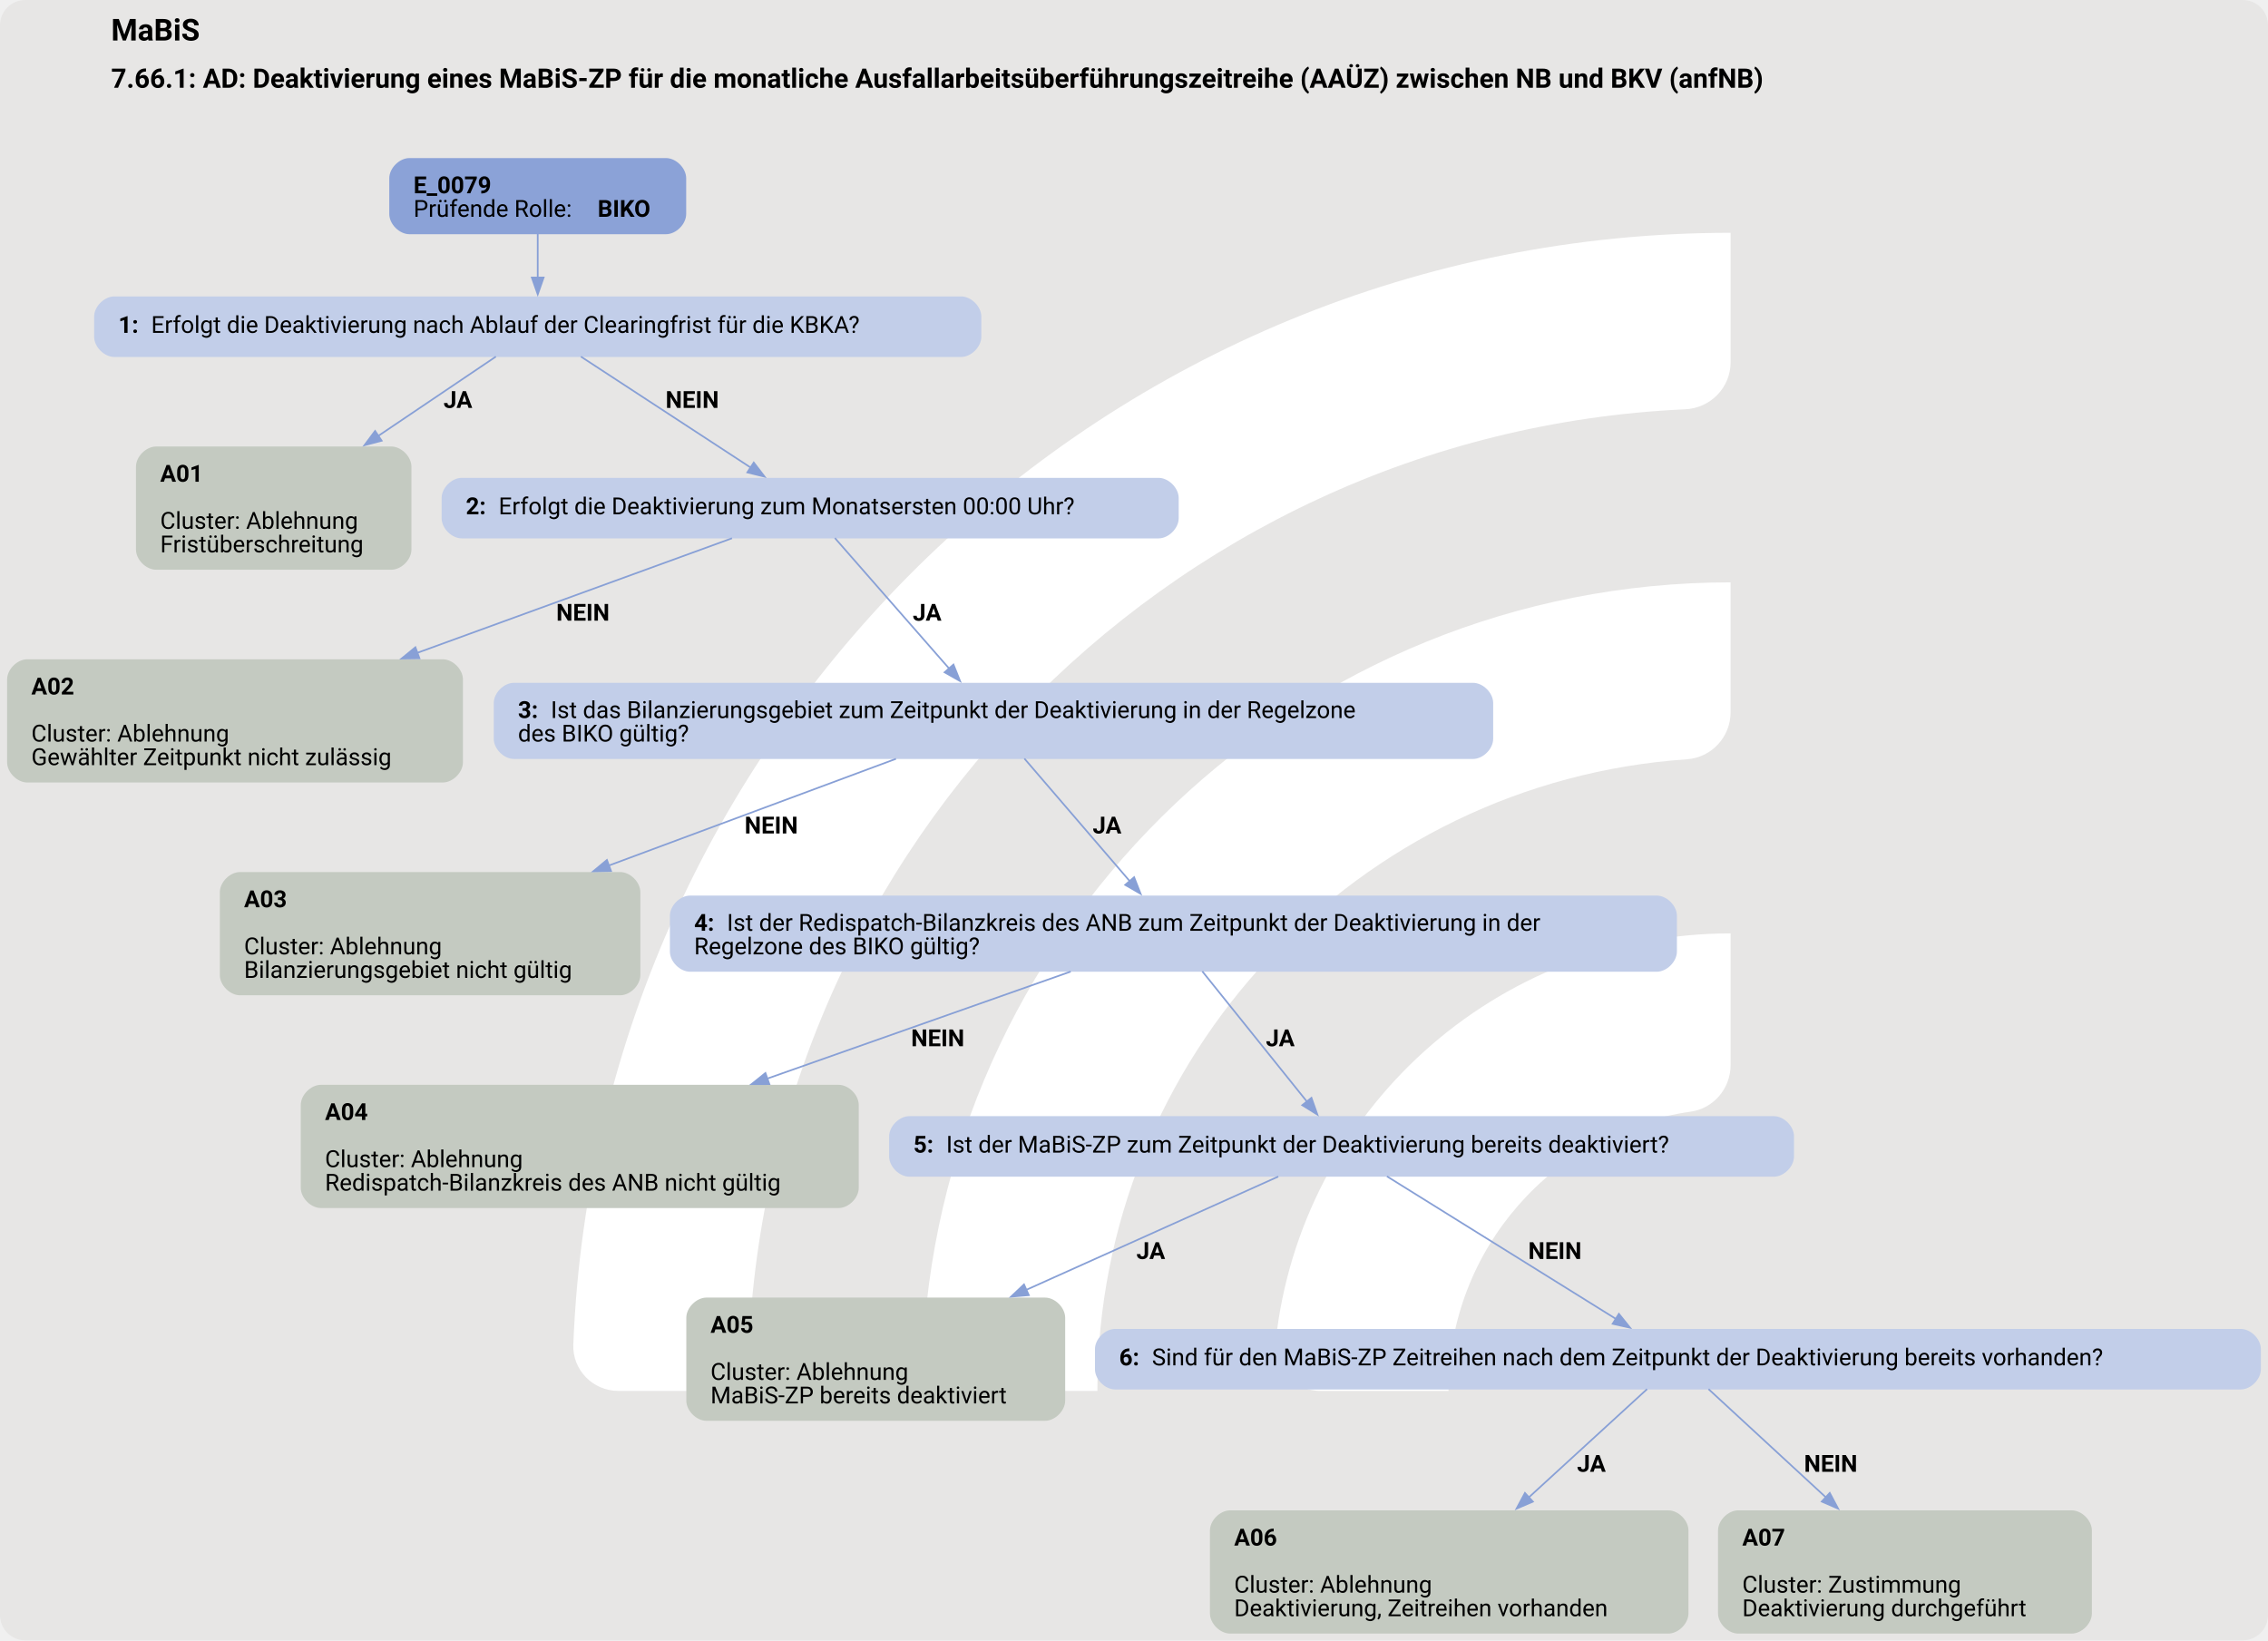
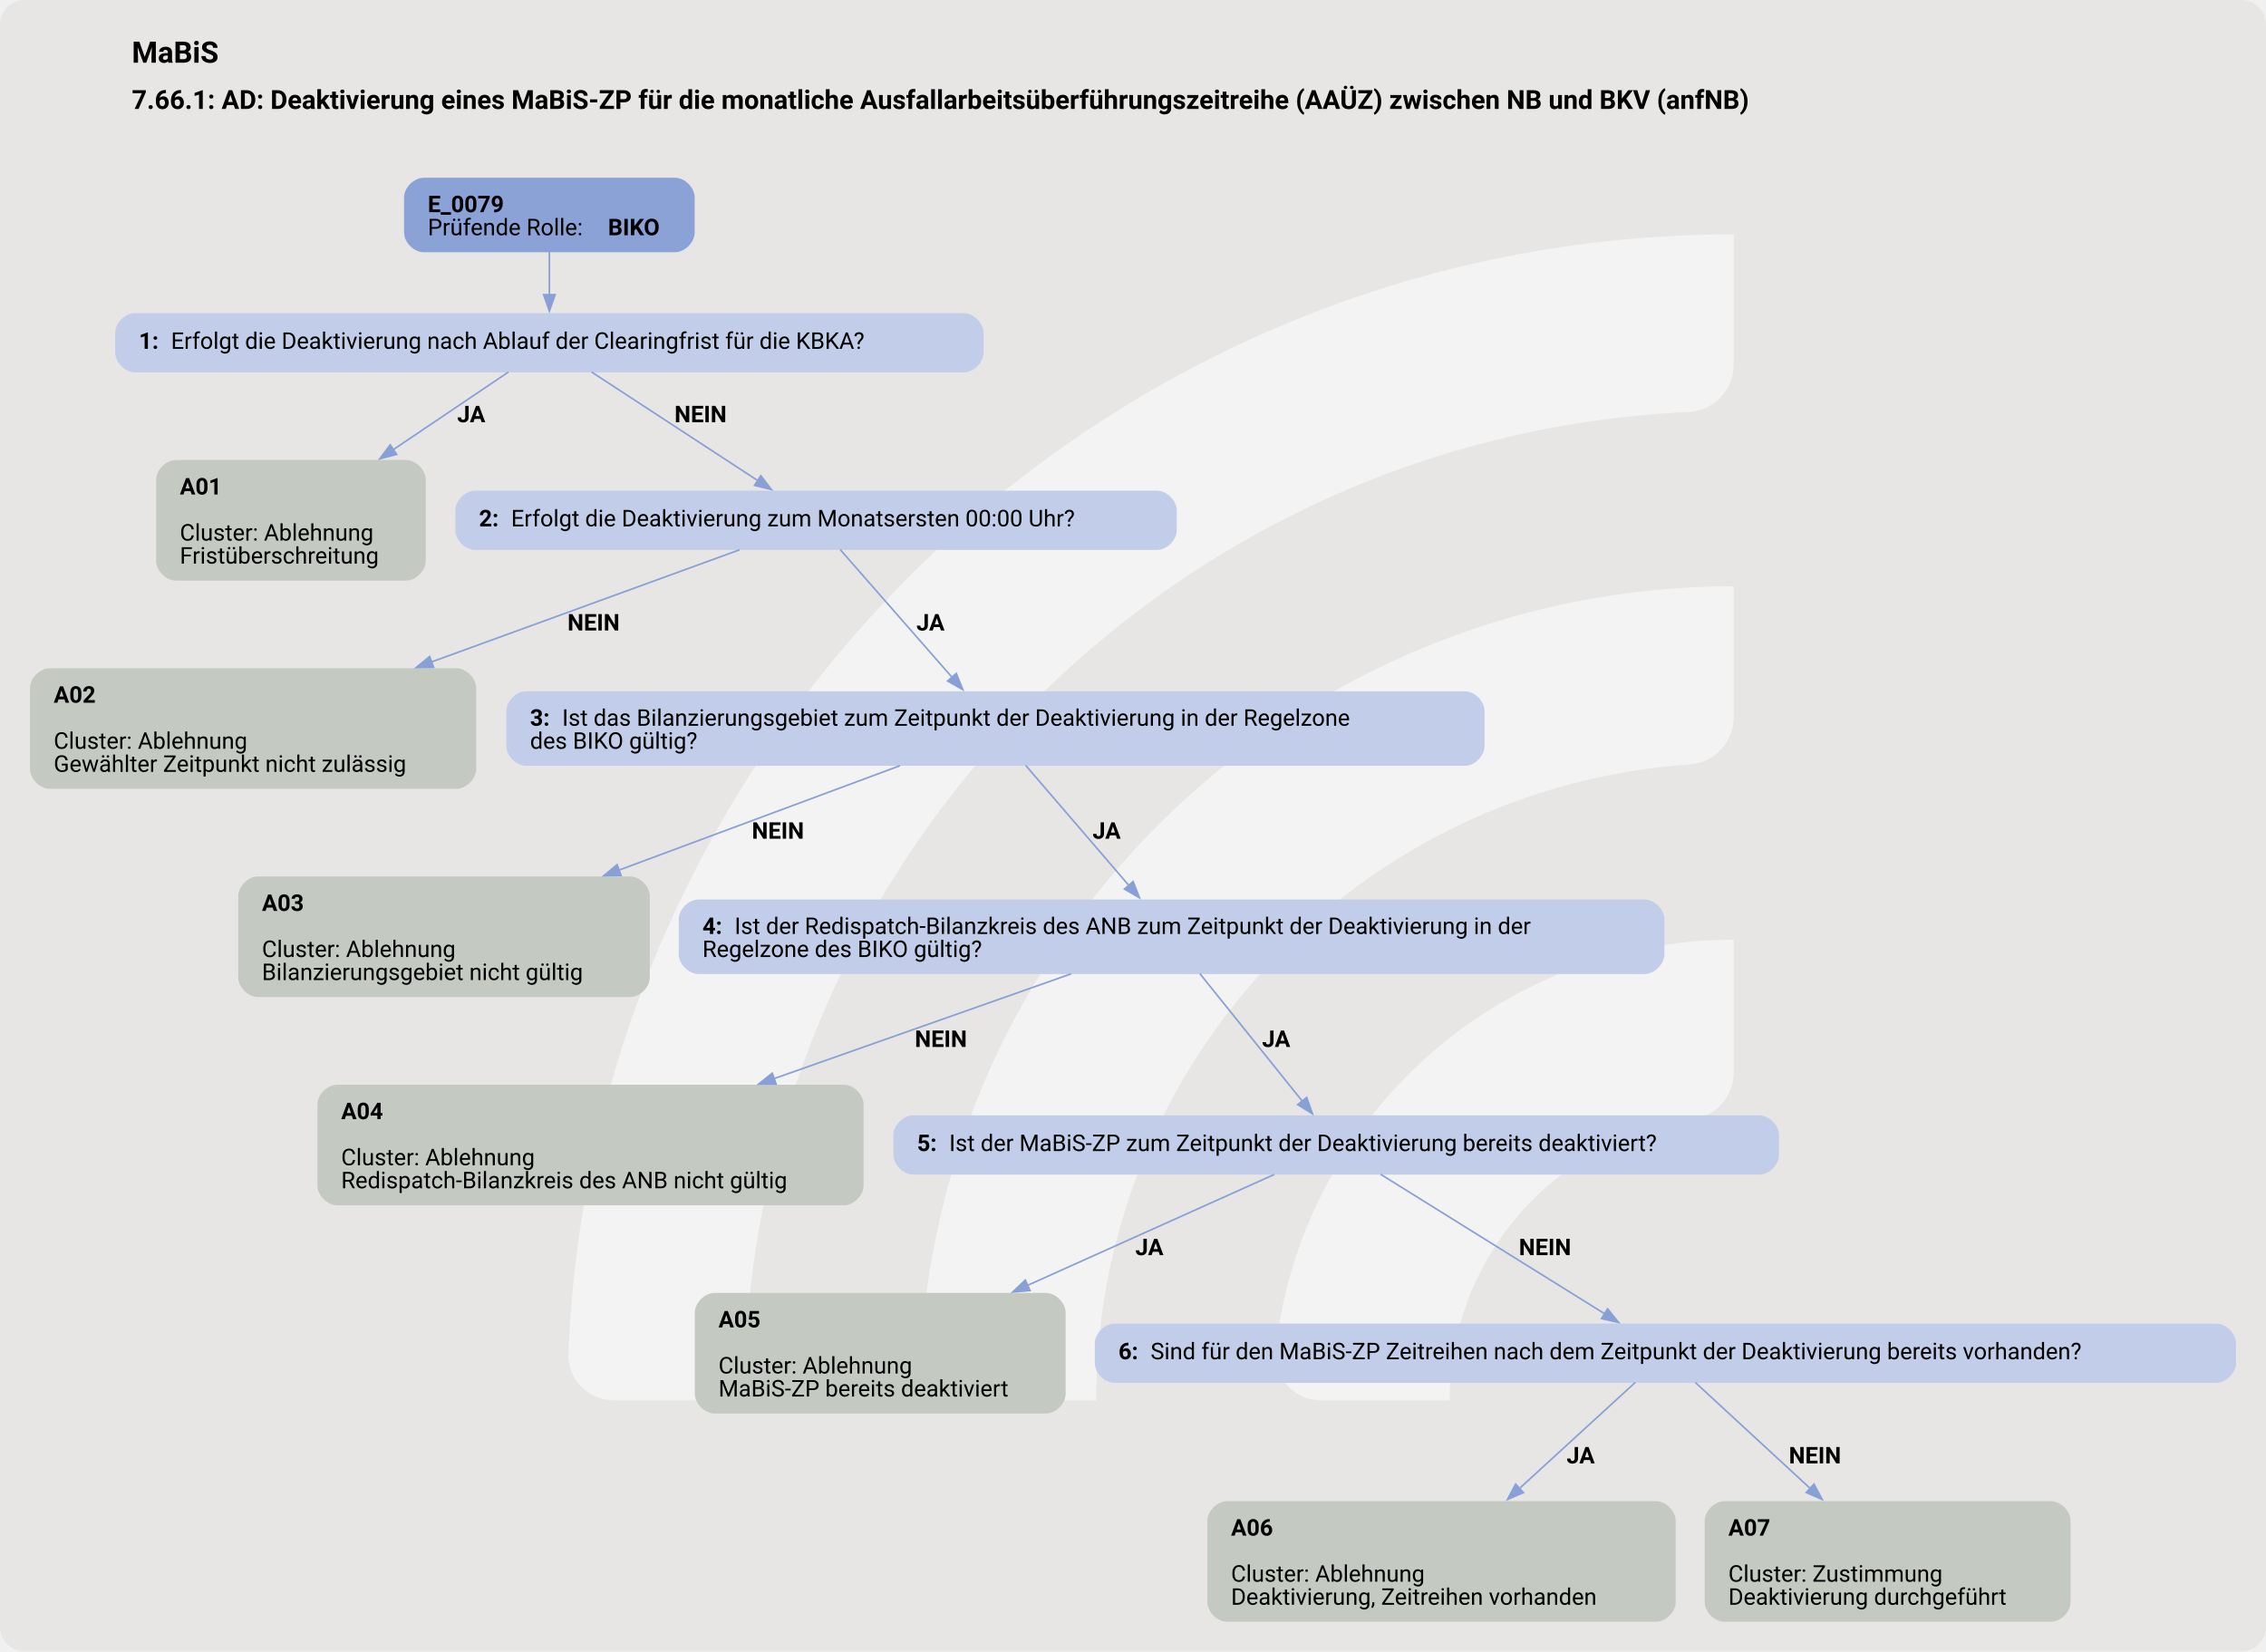
- <svg xmlns="http://www.w3.org/2000/svg" version="1.1" width="1797.333px" viewBox="0 0 1797.333 1300.0" height="1300.0px">
+ <svg xmlns="http://www.w3.org/2000/svg" version="1.1" width="1834.667px" viewBox="0 0 1834.667 1337.333" height="1337.333px">
  <g>
-     <svg version="1.1" width="1797.333px" viewBox="0 0 1797.333 1300.0" height="1300.0px">
-       <rect fill="#e7e6e5" x="0" y="0" width="1797.333" height="1300.0" rx="20" ry="20" />
+     <svg version="1.1" width="1834.667px" viewBox="0 0 1834.667 1337.333" height="1337.333px">
+       <rect fill="#e7e6e5" x="0" y="0" width="1834.667" height="1337.333" rx="20" ry="20" />
      <g>
-         <g transform="translate(368.5259, 130) scale(1 1) translate(0, 0) scale(1.83047 1.83047) ">
+         <g transform="translate(371.968, 133.7333) scale(1 1) translate(0, 0) scale(1.883038 1.883038) ">
          <defs>
-             <style>.cls-1{fill:#fff;}</style>
+             <style>.cls-1{fill:#ffffff88;}</style>
          </defs>
          <path class="cls-1" d="M122.44,531.2h-56.1c-11,0-19.9-9.12-19.46-20.11C57.47,243.89,278.15,29.78,547.91,29.78v56.02c0,10.98-8.69,19.89-19.66,20.39-225.51,10.31-405.8,197-405.8,425Z" />
          <path class="cls-1" d="M273.78,531.2h-55.93c-11.23,0-20.09-9.48-19.43-20.69,10.74-183.44,163.39-329.39,349.48-329.39v56.26c0,10.71-8.27,19.62-18.96,20.35-142.35,9.77-255.17,128.69-255.17,273.46Z" />
          <path class="cls-1" d="M425.77,531.2h-55.45c-11.65,0-20.6-10.17-19.33-21.75,10.87-99.03,95.03-176.34,196.92-176.34v57.01c0,10.05-7.28,18.75-17.23,20.16-59.22,8.4-104.91,59.42-104.91,120.92Z" />
        </g>
-         <svg width="1348pt" height="975pt" viewBox="0.00 0.00 1348.18 975.46">
-           <g id="graph0" class="graph" transform="scale(1 1) rotate(0) translate(4 971.46)">
+         <svg width="1376pt" height="1003pt" viewBox="0.00 0.00 1376.18 1003.46">
+           <g id="graph0" class="graph" transform="scale(1 1) rotate(0) translate(18 985.46)">
            <text text-anchor="start" x="61.84" y="-947.36" font-family="Roboto, sans-serif" font-weight="bold" font-size="18.00">MaBiS</text>
            <text text-anchor="start" x="61.84" y="-919.26" font-family="Roboto, sans-serif" font-weight="bold" font-size="16.00">7.66.1: AD: Deaktivierung eines MaBiS-ZP für die monatliche Ausfallarbeitsüberführungszeitreihe (AAÜZ) zwischen NB und BKV (anfNB)</text>
            <g id="node1" class="node">
              <path fill="#8ba2d7" stroke="black" stroke-width="0" d="M391.8,-877.46C391.8,-877.46 239.25,-877.46 239.25,-877.46 233.25,-877.46 227.25,-871.46 227.25,-865.46 227.25,-865.46 227.25,-844.18 227.25,-844.18 227.25,-838.18 233.25,-832.18 239.25,-832.18 239.25,-832.18 391.8,-832.18 391.8,-832.18 397.8,-832.18 403.8,-838.18 403.8,-844.18 403.8,-844.18 403.8,-865.46 403.8,-865.46 403.8,-871.46 397.8,-877.46 391.8,-877.46" />
              <text text-anchor="start" x="241.65" y="-856.52" font-family="Roboto, sans-serif" font-weight="bold" font-size="14.00">E_0079</text>
              <text text-anchor="start" x="241.65" y="-842.52" font-family="Roboto, sans-serif" font-size="14.00">Prüfende Rolle: </text>
              <text text-anchor="start" x="351.15" y="-842.52" font-family="Roboto, sans-serif" font-weight="bold" font-size="14.00">BIKO</text>
            </g>
            <g id="node2" class="node">
              <path fill="#c2cee9" stroke="black" stroke-width="0" d="M567.3,-795.18C567.3,-795.18 63.75,-795.18 63.75,-795.18 57.75,-795.18 51.75,-789.18 51.75,-783.18 51.75,-783.18 51.75,-771.18 51.75,-771.18 51.75,-765.18 57.75,-759.18 63.75,-759.18 63.75,-759.18 567.3,-759.18 567.3,-759.18 573.3,-759.18 579.3,-765.18 579.3,-771.18 579.3,-771.18 579.3,-783.18 579.3,-783.18 579.3,-789.18 573.3,-795.18 567.3,-795.18" />
              <text text-anchor="start" x="66.15" y="-773.5" font-family="Roboto, sans-serif" font-weight="bold" font-size="14.00">1: </text>
              <text text-anchor="start" x="85.65" y="-773.5" font-family="Roboto, sans-serif" font-size="14.00">Erfolgt die Deaktivierung nach Ablauf der Clearingfrist für die KBKA?</text>
            </g>
            <g id="edge1" class="edge">
              <path fill="none" stroke="#88a0d6" d="M315.52,-832.35C315.52,-824.27 315.52,-814.97 315.52,-806.37" />
              <polygon fill="#88a0d6" stroke="#88a0d6" points="319.03,-806.41 315.53,-796.41 312.03,-806.41 319.03,-806.41" />
            </g>
            <g id="node3" class="node">
              <path fill="#c4cac1" stroke="black" stroke-width="0" d="M228.43,-705.93C228.43,-705.93 88.62,-705.93 88.62,-705.93 82.62,-705.93 76.62,-699.93 76.62,-693.93 76.62,-693.93 76.62,-644.65 76.62,-644.65 76.62,-638.65 82.62,-632.65 88.62,-632.65 88.62,-632.65 228.43,-632.65 228.43,-632.65 234.43,-632.65 240.43,-638.65 240.43,-644.65 240.43,-644.65 240.43,-693.93 240.43,-693.93 240.43,-699.93 234.43,-705.93 228.43,-705.93" />
              <text text-anchor="start" x="91.03" y="-684.99" font-family="Roboto, sans-serif" font-weight="bold" font-size="14.00">A01</text>
              <text text-anchor="start" x="91.03" y="-656.99" font-family="Roboto, sans-serif" font-size="14.00">Cluster: Ablehnung</text>
              <text text-anchor="start" x="91.03" y="-642.99" font-family="Roboto, sans-serif" font-size="14.00">Fristüberschreitung</text>
            </g>
            <g id="edge2" class="edge">
              <path fill="none" stroke="#88a0d6" d="M290.65,-759.4C271.79,-746.68 245.02,-728.62 220.5,-712.09" />
              <polygon fill="#88a0d6" stroke="#88a0d6" points="222.73,-709.37 212.49,-706.68 218.82,-715.18 222.73,-709.37" />
              <text text-anchor="start" x="259.52" y="-728.88" font-family="Roboto, sans-serif" font-weight="bold" font-size="14.00">JA</text>
            </g>
            <g id="node4" class="node">
              <path fill="#c2cee9" stroke="black" stroke-width="0" d="M684.67,-687.29C684.67,-687.29 270.38,-687.29 270.38,-687.29 264.38,-687.29 258.38,-681.29 258.38,-675.29 258.38,-675.29 258.38,-663.29 258.38,-663.29 258.38,-657.29 264.38,-651.29 270.38,-651.29 270.38,-651.29 684.67,-651.29 684.67,-651.29 690.67,-651.29 696.67,-657.29 696.67,-663.29 696.67,-663.29 696.67,-675.29 696.67,-675.29 696.67,-681.29 690.67,-687.29 684.67,-687.29" />
              <text text-anchor="start" x="272.77" y="-665.62" font-family="Roboto, sans-serif" font-weight="bold" font-size="14.00">2: </text>
              <text text-anchor="start" x="292.27" y="-665.62" font-family="Roboto, sans-serif" font-size="14.00">Erfolgt die Deaktivierung zum Monatsersten 00:00 Uhr?</text>
            </g>
            <g id="edge3" class="edge">
              <path fill="none" stroke="#88a0d6" d="M341.19,-759.4C368.49,-741.56 411.83,-713.23 442.3,-693.31" />
              <polygon fill="#88a0d6" stroke="#88a0d6" points="443.99,-696.39 450.44,-687.99 440.16,-690.53 443.99,-696.39" />
              <text text-anchor="start" x="391.52" y="-728.88" font-family="Roboto, sans-serif" font-weight="bold" font-size="14.00">NEIN</text>
            </g>
            <g id="node5" class="node">
              <path fill="#c4cac1" stroke="black" stroke-width="0" d="M259.05,-579.4C259.05,-579.4 12,-579.4 12,-579.4 6,-579.4 0,-573.4 0,-567.4 0,-567.4 0,-518.12 0,-518.12 0,-512.12 6,-506.12 12,-506.12 12,-506.12 259.05,-506.12 259.05,-506.12 265.05,-506.12 271.05,-512.12 271.05,-518.12 271.05,-518.12 271.05,-567.4 271.05,-567.4 271.05,-573.4 265.05,-579.4 259.05,-579.4" />
              <text text-anchor="start" x="14.4" y="-558.46" font-family="Roboto, sans-serif" font-weight="bold" font-size="14.00">A02</text>
              <text text-anchor="start" x="14.4" y="-530.46" font-family="Roboto, sans-serif" font-size="14.00">Cluster: Ablehnung</text>
              <text text-anchor="start" x="14.4" y="-516.46" font-family="Roboto, sans-serif" font-size="14.00">Gewählter Zeitpunkt nicht zulässig</text>
            </g>
            <g id="edge4" class="edge">
              <path fill="none" stroke="#88a0d6" d="M431.05,-651.37C383.22,-633.95 307.02,-606.2 243.97,-583.25" />
              <polygon fill="#88a0d6" stroke="#88a0d6" points="245.19,-579.97 234.59,-579.83 242.79,-586.54 245.19,-579.97" />
              <text text-anchor="start" x="326.52" y="-602.35" font-family="Roboto, sans-serif" font-weight="bold" font-size="14.00">NEIN</text>
            </g>
            <g id="node6" class="node">
              <path fill="#c2cee9" stroke="black" stroke-width="0" d="M871.67,-565.4C871.67,-565.4 301.38,-565.4 301.38,-565.4 295.38,-565.4 289.38,-559.4 289.38,-553.4 289.38,-553.4 289.38,-532.12 289.38,-532.12 289.38,-526.12 295.38,-520.12 301.38,-520.12 301.38,-520.12 871.67,-520.12 871.67,-520.12 877.67,-520.12 883.67,-526.12 883.67,-532.12 883.67,-532.12 883.67,-553.4 883.67,-553.4 883.67,-559.4 877.67,-565.4 871.67,-565.4" />
              <text text-anchor="start" x="303.77" y="-544.46" font-family="Roboto, sans-serif" font-weight="bold" font-size="14.00">3: </text>
              <text text-anchor="start" x="323.27" y="-544.46" font-family="Roboto, sans-serif" font-size="14.00">Ist das Bilanzierungsgebiet zum Zeitpunkt der Deaktivierung in der Regelzone</text>
              <text text-anchor="start" x="303.77" y="-530.46" font-family="Roboto, sans-serif" font-size="14.00">des BIKO gültig?</text>
            </g>
            <g id="edge5" class="edge">
              <path fill="none" stroke="#88a0d6" d="M492.23,-651.5C509.61,-631.63 538.89,-598.18 560.22,-573.82" />
              <polygon fill="#88a0d6" stroke="#88a0d6" points="562.73,-576.26 566.68,-566.43 557.46,-571.65 562.73,-576.26" />
              <text text-anchor="start" x="538.52" y="-602.35" font-family="Roboto, sans-serif" font-weight="bold" font-size="14.00">JA</text>
            </g>
            <g id="node7" class="node">
              <path fill="#c4cac1" stroke="black" stroke-width="0" d="M364.55,-452.87C364.55,-452.87 138.5,-452.87 138.5,-452.87 132.5,-452.87 126.5,-446.87 126.5,-440.87 126.5,-440.87 126.5,-391.59 126.5,-391.59 126.5,-385.59 132.5,-379.59 138.5,-379.59 138.5,-379.59 364.55,-379.59 364.55,-379.59 370.55,-379.59 376.55,-385.59 376.55,-391.59 376.55,-391.59 376.55,-440.87 376.55,-440.87 376.55,-446.87 370.55,-452.87 364.55,-452.87" />
              <text text-anchor="start" x="140.9" y="-431.93" font-family="Roboto, sans-serif" font-weight="bold" font-size="14.00">A03</text>
              <text text-anchor="start" x="140.9" y="-403.93" font-family="Roboto, sans-serif" font-size="14.00">Cluster: Ablehnung</text>
              <text text-anchor="start" x="140.9" y="-389.93" font-family="Roboto, sans-serif" font-size="14.00">Bilanzierungsgebiet nicht gültig</text>
            </g>
            <g id="edge6" class="edge">
              <path fill="none" stroke="#88a0d6" d="M528.55,-520.21C481.67,-502.78 414.4,-477.77 357.88,-456.77" />
              <polygon fill="#88a0d6" stroke="#88a0d6" points="359.11,-453.49 348.52,-453.29 356.67,-460.05 359.11,-453.49" />
              <text text-anchor="start" x="438.52" y="-475.82" font-family="Roboto, sans-serif" font-weight="bold" font-size="14.00">NEIN</text>
            </g>
            <g id="node8" class="node">
              <path fill="#c2cee9" stroke="black" stroke-width="0" d="M980.92,-438.87C980.92,-438.87 406.12,-438.87 406.12,-438.87 400.12,-438.87 394.12,-432.87 394.12,-426.87 394.12,-426.87 394.12,-405.59 394.12,-405.59 394.12,-399.59 400.12,-393.59 406.12,-393.59 406.12,-393.59 980.92,-393.59 980.92,-393.59 986.92,-393.59 992.92,-399.59 992.92,-405.59 992.92,-405.59 992.92,-426.87 992.92,-426.87 992.92,-432.87 986.92,-438.87 980.92,-438.87" />
              <text text-anchor="start" x="408.52" y="-417.93" font-family="Roboto, sans-serif" font-weight="bold" font-size="14.00">4: </text>
              <text text-anchor="start" x="428.02" y="-417.93" font-family="Roboto, sans-serif" font-size="14.00">Ist der Redispatch-Bilanzkreis des ANB zum Zeitpunkt der Deaktivierung in der</text>
              <text text-anchor="start" x="408.52" y="-403.93" font-family="Roboto, sans-serif" font-size="14.00">Regelzone des BIKO gültig?</text>
            </g>
            <g id="edge7" class="edge">
              <path fill="none" stroke="#88a0d6" d="M604.92,-520.35C622.22,-500.22 648.29,-469.87 667.68,-447.31" />
              <polygon fill="#88a0d6" stroke="#88a0d6" points="670.16,-449.79 674.03,-439.92 664.85,-445.23 670.16,-449.79" />
              <text text-anchor="start" x="645.52" y="-475.82" font-family="Roboto, sans-serif" font-weight="bold" font-size="14.00">JA</text>
            </g>
            <g id="node9" class="node">
              <path fill="#c4cac1" stroke="black" stroke-width="0" d="M494.42,-326.34C494.42,-326.34 186.62,-326.34 186.62,-326.34 180.62,-326.34 174.62,-320.34 174.62,-314.34 174.62,-314.34 174.62,-265.06 174.62,-265.06 174.62,-259.06 180.62,-253.06 186.62,-253.06 186.62,-253.06 494.42,-253.06 494.42,-253.06 500.42,-253.06 506.42,-259.06 506.42,-265.06 506.42,-265.06 506.42,-314.34 506.42,-314.34 506.42,-320.34 500.42,-326.34 494.42,-326.34" />
              <text text-anchor="start" x="189.02" y="-305.4" font-family="Roboto, sans-serif" font-weight="bold" font-size="14.00">A04</text>
              <text text-anchor="start" x="189.02" y="-277.4" font-family="Roboto, sans-serif" font-size="14.00">Cluster: Ablehnung</text>
              <text text-anchor="start" x="189.02" y="-263.4" font-family="Roboto, sans-serif" font-size="14.00">Redispatch-Bilanzkreis des ANB nicht gültig</text>
            </g>
            <g id="edge8" class="edge">
              <path fill="none" stroke="#88a0d6" d="M632.44,-393.68C582.83,-376.18 511.56,-351.04 451.86,-329.98" />
              <polygon fill="#88a0d6" stroke="#88a0d6" points="453.26,-326.76 442.66,-326.73 450.93,-333.36 453.26,-326.76" />
              <text text-anchor="start" x="537.52" y="-349.29" font-family="Roboto, sans-serif" font-weight="bold" font-size="14.00">NEIN</text>
            </g>
            <g id="node10" class="node">
              <path fill="#c2cee9" stroke="black" stroke-width="0" d="M1050.55,-307.7C1050.55,-307.7 536.5,-307.7 536.5,-307.7 530.5,-307.7 524.5,-301.7 524.5,-295.7 524.5,-295.7 524.5,-283.7 524.5,-283.7 524.5,-277.7 530.5,-271.7 536.5,-271.7 536.5,-271.7 1050.55,-271.7 1050.55,-271.7 1056.55,-271.7 1062.55,-277.7 1062.55,-283.7 1062.55,-283.7 1062.55,-295.7 1062.55,-295.7 1062.55,-301.7 1056.55,-307.7 1050.55,-307.7" />
              <text text-anchor="start" x="538.9" y="-286.02" font-family="Roboto, sans-serif" font-weight="bold" font-size="14.00">5: </text>
              <text text-anchor="start" x="558.4" y="-286.02" font-family="Roboto, sans-serif" font-size="14.00">Ist der MaBiS-ZP zum Zeitpunkt der Deaktivierung bereits deaktiviert?</text>
            </g>
            <g id="edge9" class="edge">
              <path fill="none" stroke="#88a0d6" d="M710.72,-393.82C727.99,-372.31 754.62,-339.14 773,-316.26" />
              <polygon fill="#88a0d6" stroke="#88a0d6" points="775.6,-318.61 779.13,-308.63 770.14,-314.23 775.6,-318.61" />
              <text text-anchor="start" x="748.52" y="-349.29" font-family="Roboto, sans-serif" font-weight="bold" font-size="14.00">JA</text>
            </g>
            <g id="node11" class="node">
              <path fill="#c4cac1" stroke="black" stroke-width="0" d="M617.17,-199.81C617.17,-199.81 415.88,-199.81 415.88,-199.81 409.88,-199.81 403.88,-193.81 403.88,-187.81 403.88,-187.81 403.88,-138.53 403.88,-138.53 403.88,-132.53 409.88,-126.53 415.88,-126.53 415.88,-126.53 617.17,-126.53 617.17,-126.53 623.17,-126.53 629.17,-132.53 629.17,-138.53 629.17,-138.53 629.17,-187.81 629.17,-187.81 629.17,-193.81 623.17,-199.81 617.17,-199.81" />
              <text text-anchor="start" x="418.27" y="-178.87" font-family="Roboto, sans-serif" font-weight="bold" font-size="14.00">A05</text>
              <text text-anchor="start" x="418.27" y="-150.87" font-family="Roboto, sans-serif" font-size="14.00">Cluster: Ablehnung</text>
              <text text-anchor="start" x="418.27" y="-136.87" font-family="Roboto, sans-serif" font-size="14.00">MaBiS-ZP bereits deaktiviert</text>
            </g>
            <g id="edge10" class="edge">
              <path fill="none" stroke="#88a0d6" d="M755.88,-271.78C717.55,-254.54 656.7,-227.19 605.95,-204.37" />
              <polygon fill="#88a0d6" stroke="#88a0d6" points="607.55,-201.25 596.99,-200.35 604.68,-207.64 607.55,-201.25" />
              <text text-anchor="start" x="671.52" y="-222.76" font-family="Roboto, sans-serif" font-weight="bold" font-size="14.00">JA</text>
            </g>
            <g id="node12" class="node">
              <path fill="#c2cee9" stroke="black" stroke-width="0" d="M1328.17,-181.17C1328.17,-181.17 658.88,-181.17 658.88,-181.17 652.88,-181.17 646.88,-175.17 646.88,-169.17 646.88,-169.17 646.88,-157.17 646.88,-157.17 646.88,-151.17 652.88,-145.17 658.88,-145.17 658.88,-145.17 1328.17,-145.17 1328.17,-145.17 1334.17,-145.17 1340.17,-151.17 1340.17,-157.17 1340.17,-157.17 1340.17,-169.17 1340.17,-169.17 1340.17,-175.17 1334.17,-181.17 1328.17,-181.17" />
              <text text-anchor="start" x="661.27" y="-159.5" font-family="Roboto, sans-serif" font-weight="bold" font-size="14.00">6: </text>
              <text text-anchor="start" x="680.77" y="-159.5" font-family="Roboto, sans-serif" font-size="14.00">Sind für den MaBiS-ZP Zeitreihen nach dem Zeitpunkt der Deaktivierung bereits vorhanden?</text>
            </g>
            <g id="edge11" class="edge">
              <path fill="none" stroke="#88a0d6" d="M820.5,-271.91C855.61,-250.04 917.14,-211.73 956.58,-187.18" />
              <polygon fill="#88a0d6" stroke="#88a0d6" points="958.42,-190.15 965.06,-181.9 954.72,-184.21 958.42,-190.15" />
              <text text-anchor="start" x="904.52" y="-222.76" font-family="Roboto, sans-serif" font-weight="bold" font-size="14.00">NEIN</text>
            </g>
            <g id="node13" class="node">
              <path fill="#c4cac1" stroke="black" stroke-width="0" d="M987.8,-73.28C987.8,-73.28 727.25,-73.28 727.25,-73.28 721.25,-73.28 715.25,-67.28 715.25,-61.28 715.25,-61.28 715.25,-12 715.25,-12 715.25,-6 721.25,0 727.25,0 727.25,0 987.8,0 987.8,0 993.8,0 999.8,-6 999.8,-12 999.8,-12 999.8,-61.28 999.8,-61.28 999.8,-67.28 993.8,-73.28 987.8,-73.28" />
              <text text-anchor="start" x="729.65" y="-52.34" font-family="Roboto, sans-serif" font-weight="bold" font-size="14.00">A06</text>
              <text text-anchor="start" x="729.65" y="-24.34" font-family="Roboto, sans-serif" font-size="14.00">Cluster: Ablehnung</text>
              <text text-anchor="start" x="729.65" y="-10.34" font-family="Roboto, sans-serif" font-size="14.00">Deaktivierung, Zeitreihen vorhanden</text>
            </g>
            <g id="edge12" class="edge">
              <path fill="none" stroke="#88a0d6" d="M975.18,-145.38C957.22,-128.93 929.08,-103.16 904.83,-80.96" />
              <polygon fill="#88a0d6" stroke="#88a0d6" points="907.29,-78.47 897.56,-74.29 902.57,-83.63 907.29,-78.47" />
              <text text-anchor="start" x="933.52" y="-96.23" font-family="Roboto, sans-serif" font-weight="bold" font-size="14.00">JA</text>
            </g>
            <g id="node14" class="node">
              <path fill="#c4cac1" stroke="black" stroke-width="0" d="M1227.68,-73.28C1227.68,-73.28 1029.38,-73.28 1029.38,-73.28 1023.38,-73.28 1017.38,-67.28 1017.38,-61.28 1017.38,-61.28 1017.38,-12 1017.38,-12 1017.38,-6 1023.38,0 1029.38,0 1029.38,0 1227.68,0 1227.68,0 1233.68,0 1239.68,-6 1239.68,-12 1239.68,-12 1239.68,-61.28 1239.68,-61.28 1239.68,-67.28 1233.68,-73.28 1227.68,-73.28" />
              <text text-anchor="start" x="1031.78" y="-52.34" font-family="Roboto, sans-serif" font-weight="bold" font-size="14.00">A07</text>
              <text text-anchor="start" x="1031.78" y="-24.34" font-family="Roboto, sans-serif" font-size="14.00">Cluster: Zustimmung </text>
              <text text-anchor="start" x="1031.78" y="-10.34" font-family="Roboto, sans-serif" font-size="14.00">Deaktivierung durchgeführt</text>
            </g>
            <g id="edge13" class="edge">
              <path fill="none" stroke="#88a0d6" d="M1011.73,-145.38C1029.57,-128.93 1057.49,-103.16 1081.57,-80.96" />
              <polygon fill="#88a0d6" stroke="#88a0d6" points="1083.81,-83.65 1088.78,-74.3 1079.06,-78.51 1083.81,-83.65" />
              <text text-anchor="start" x="1068.53" y="-96.23" font-family="Roboto, sans-serif" font-weight="bold" font-size="14.00">NEIN</text>
            </g>
          </g>
        </svg>
      </g>
    </svg>
  </g>
</svg>
